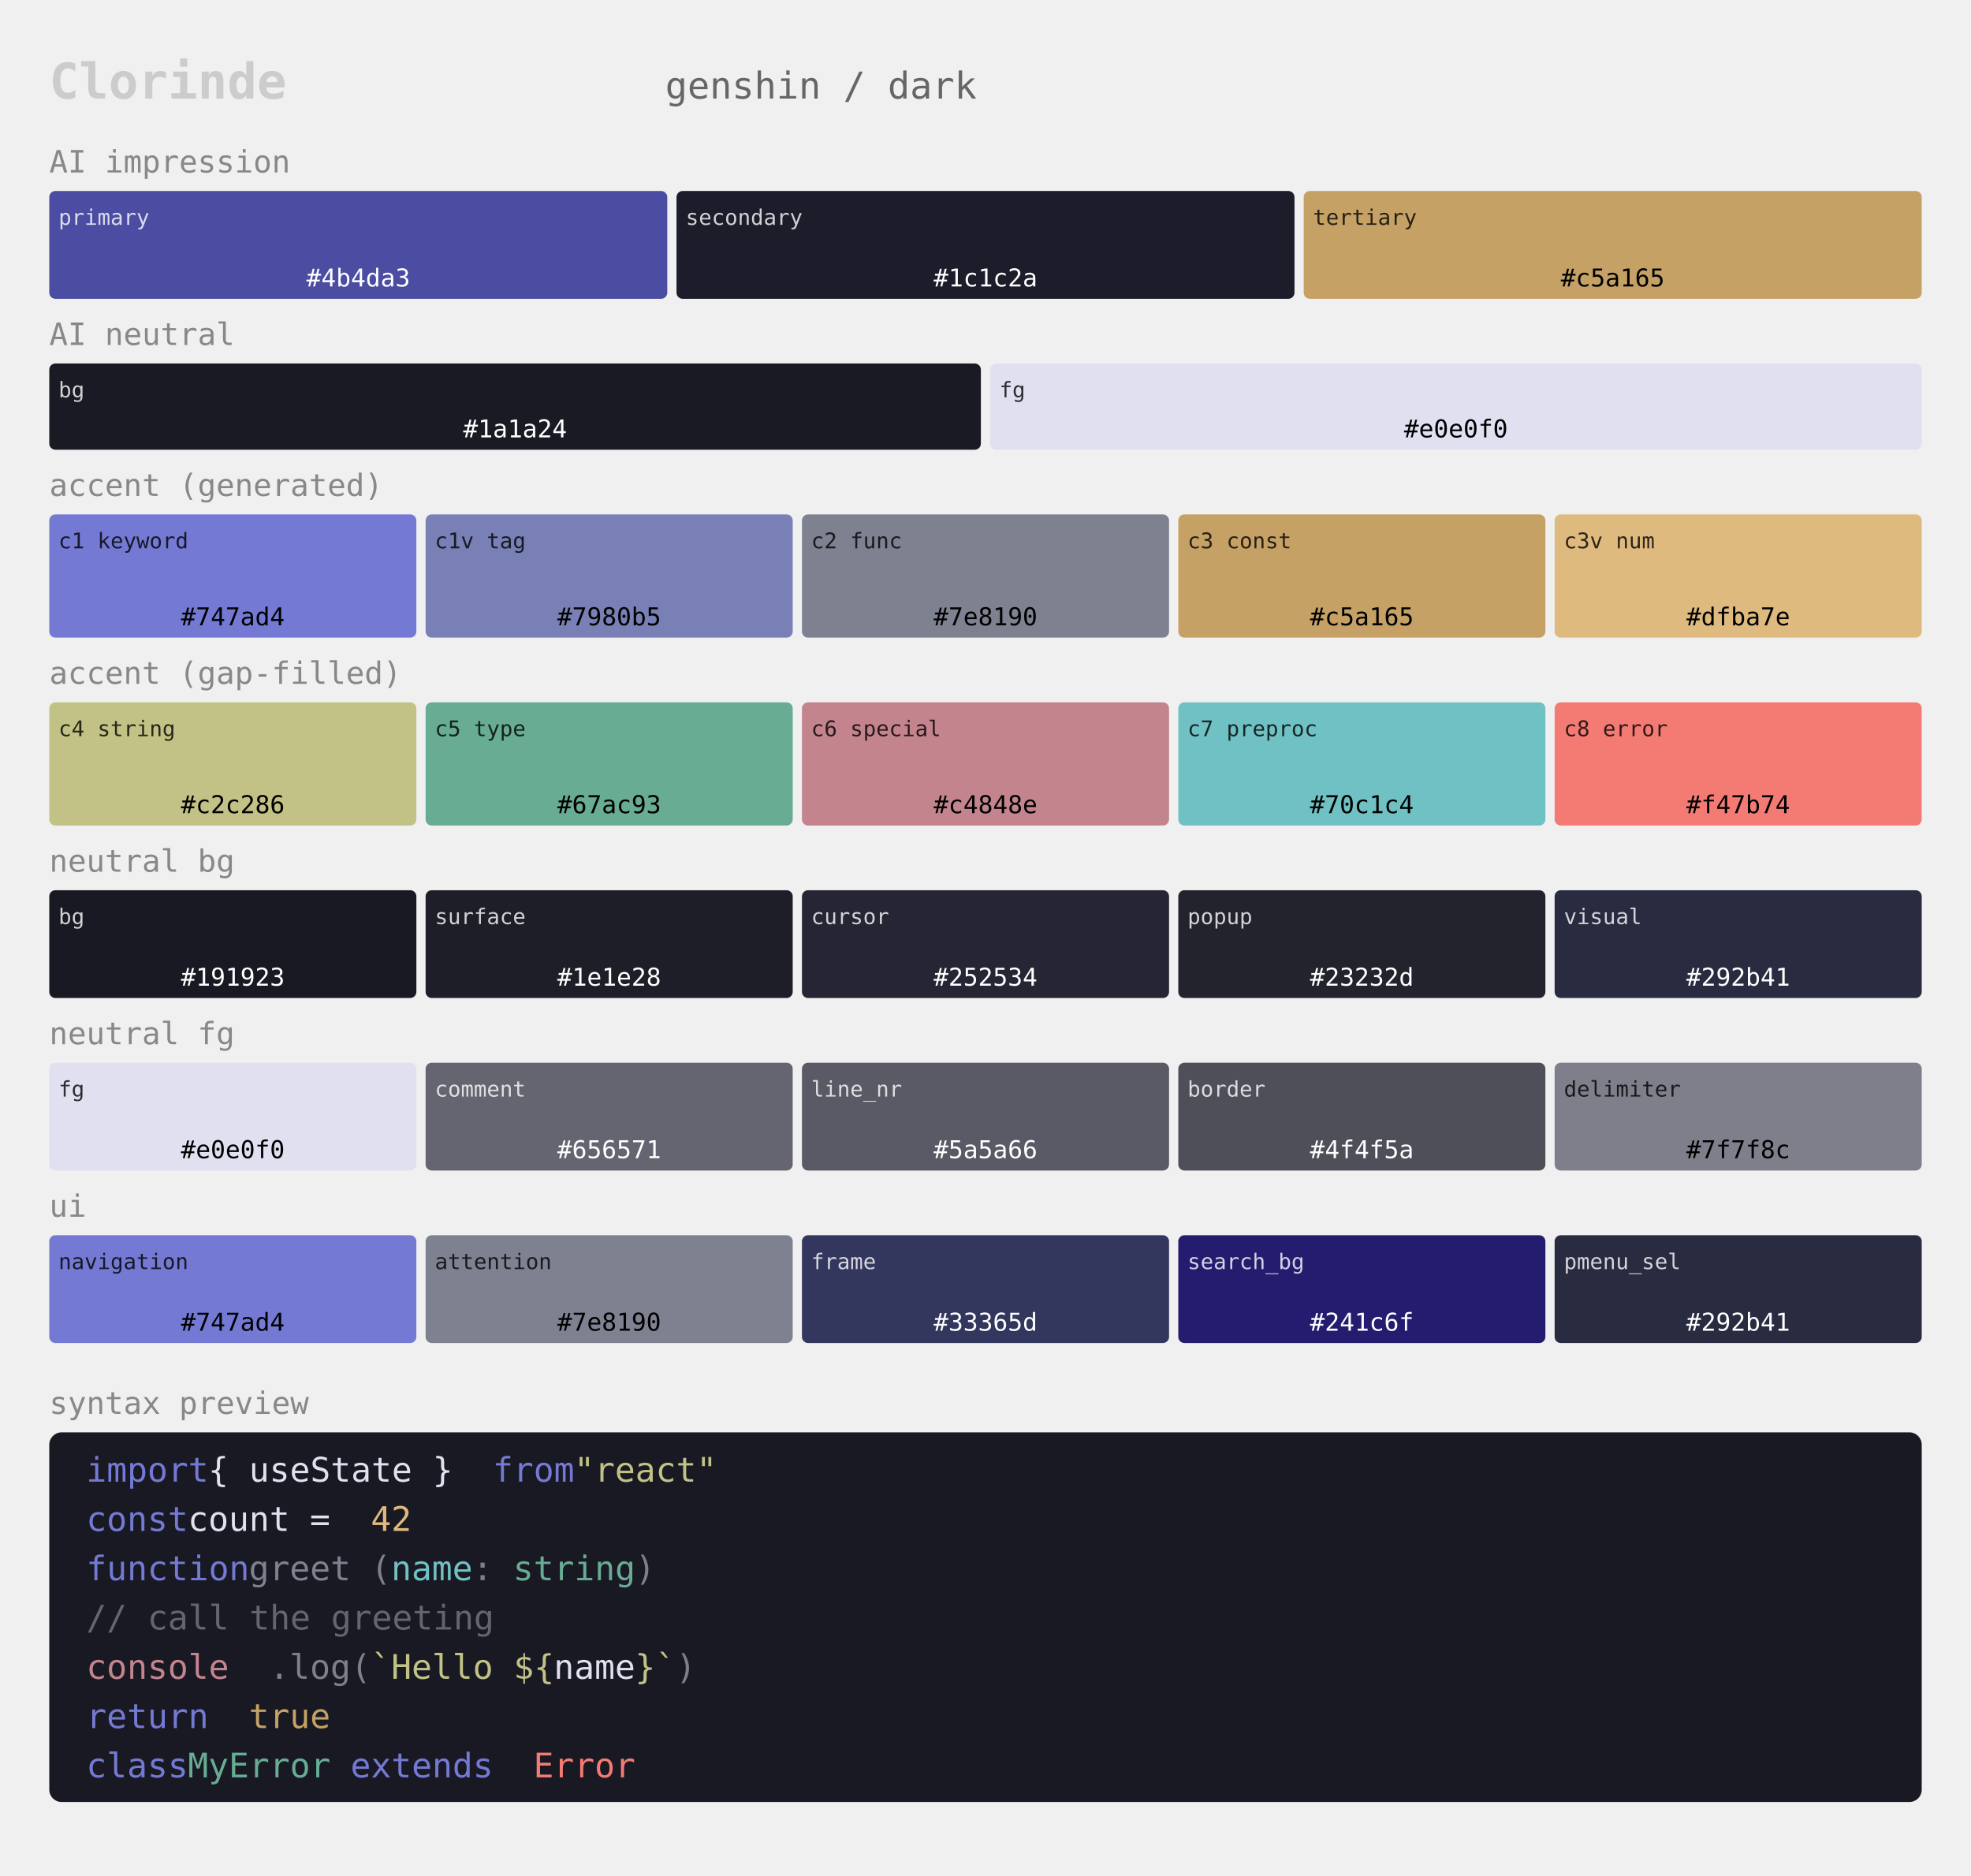
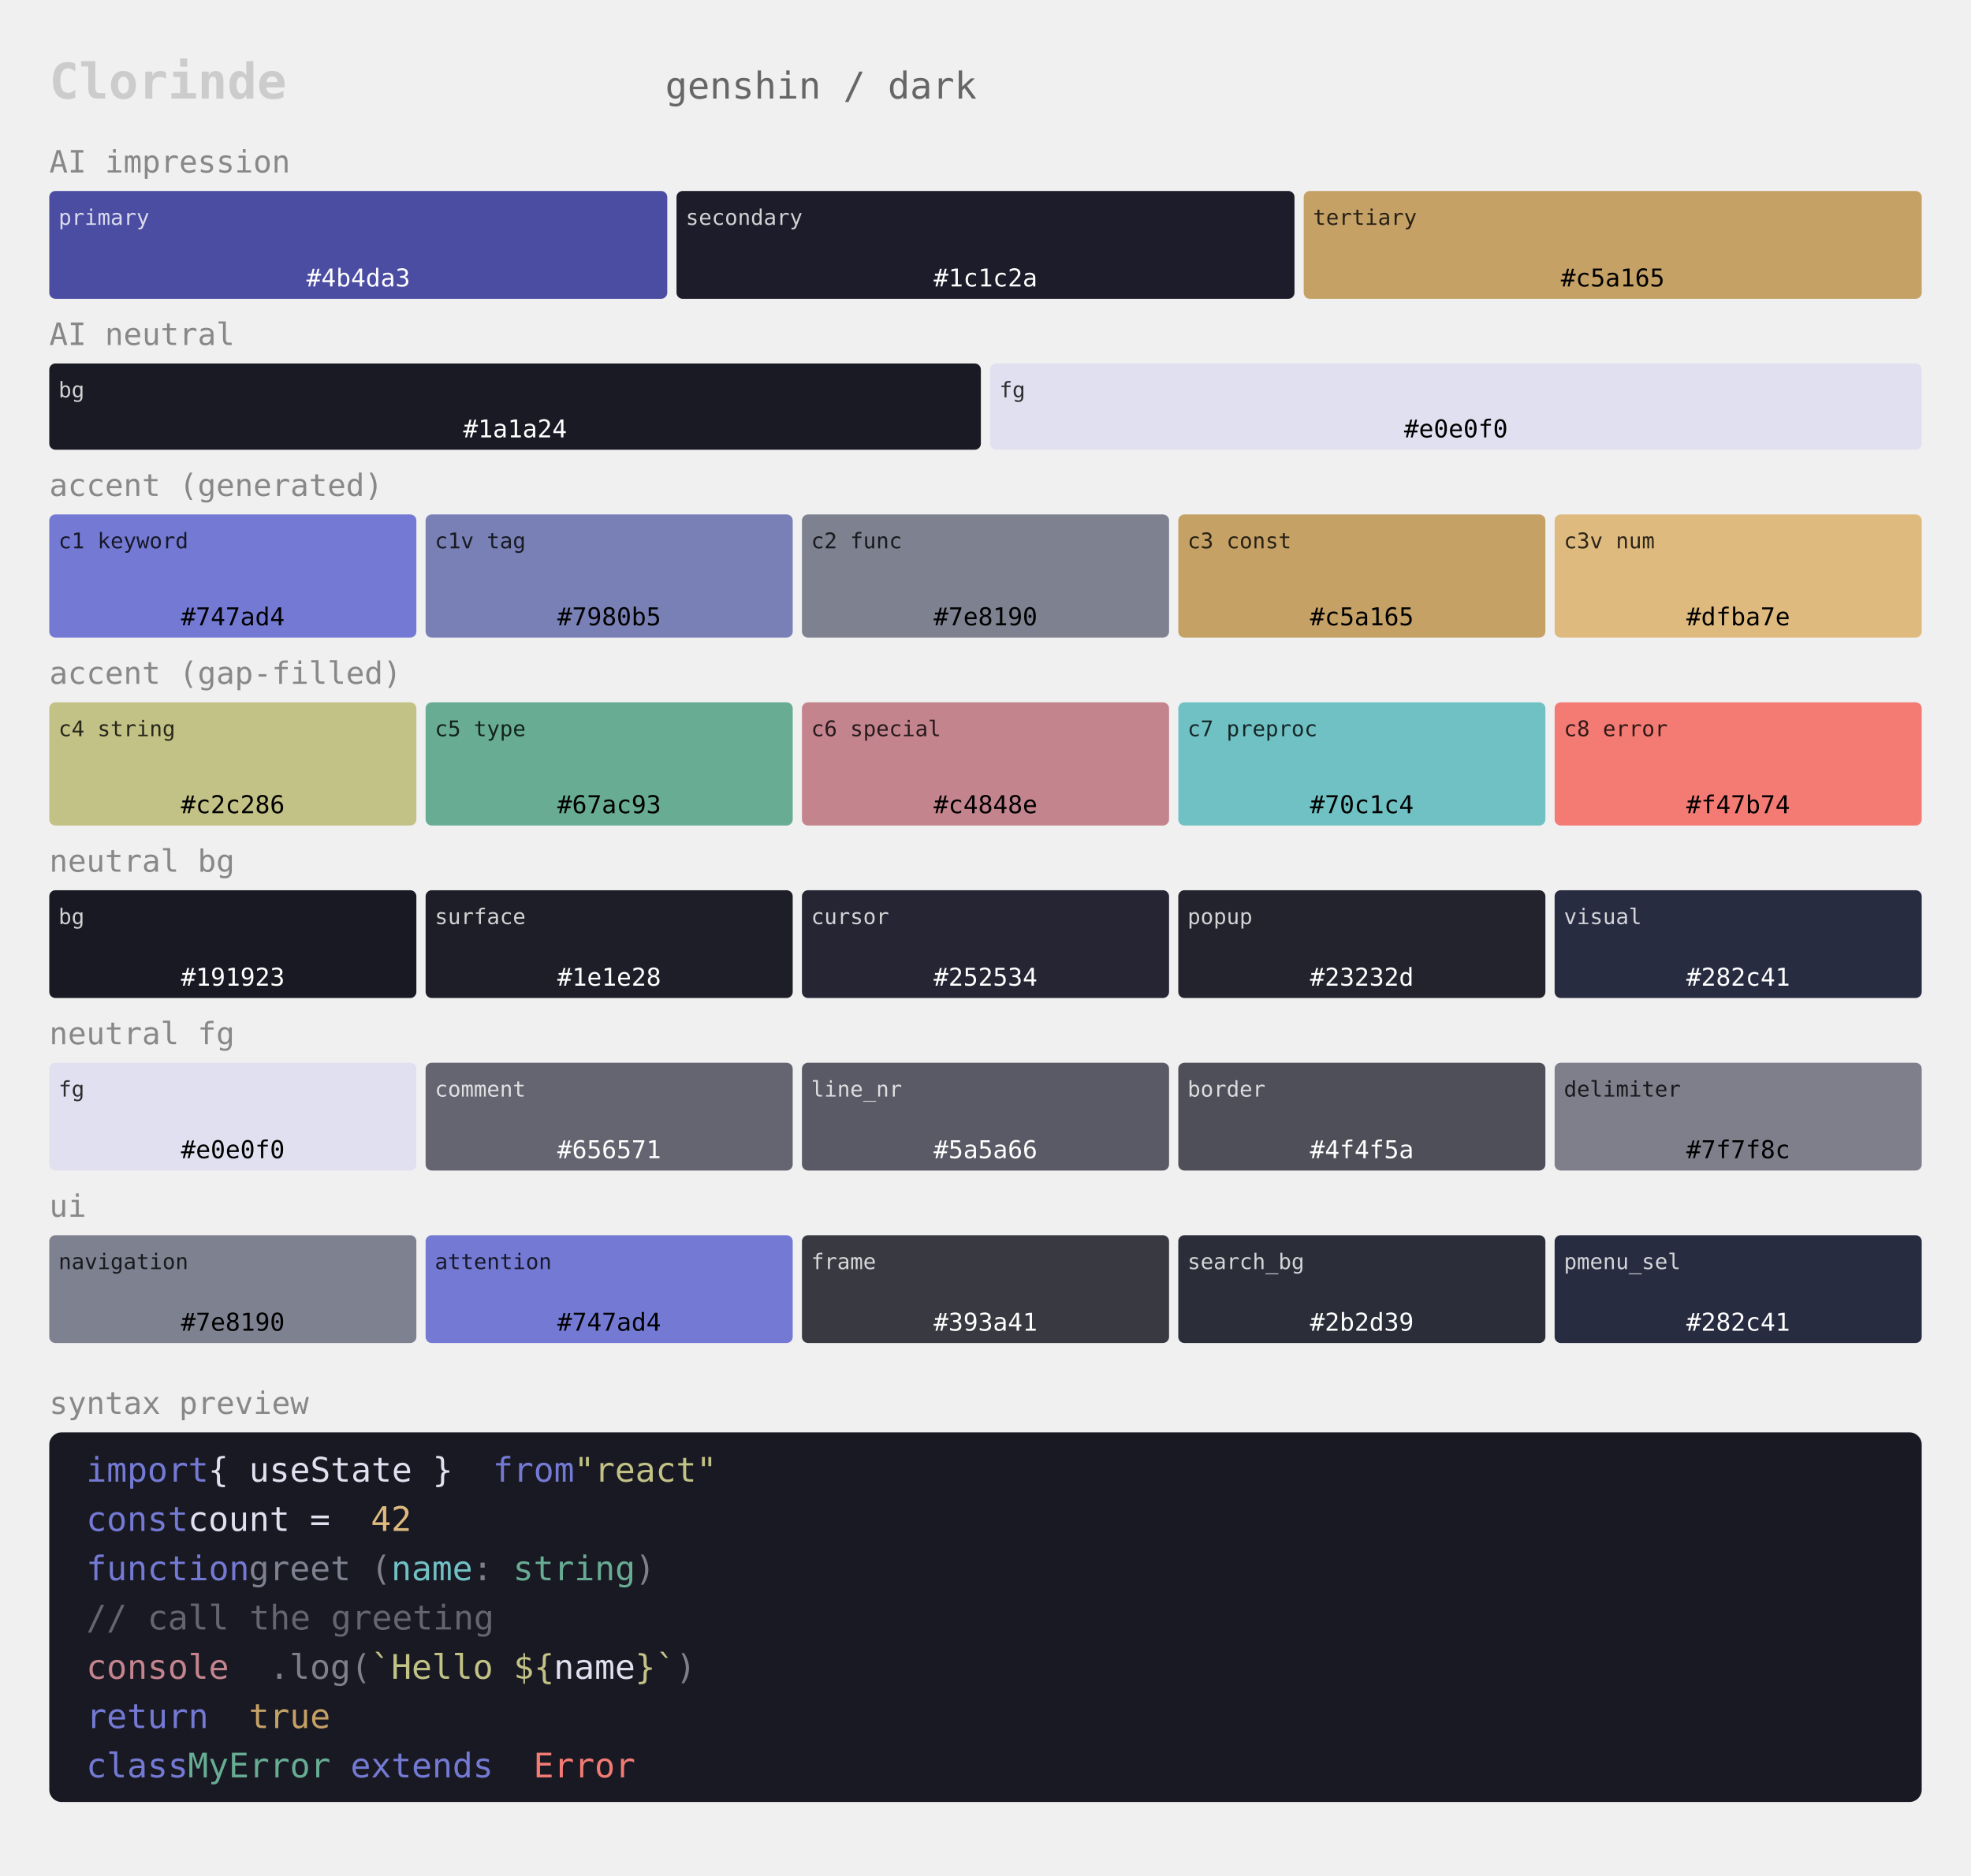
<svg xmlns="http://www.w3.org/2000/svg" width="640" height="609" style="background:#0a0a0a; font-family:ui-monospace,monospace;">
  <text x="16" y="32" fill="#ccc" font-size="16" font-weight="bold">Clorinde</text>
  <text x="216" y="32" fill="#666" font-size="12">genshin / dark</text>
  <text x="16" y="56" fill="#888" font-size="10">AI impression</text>
  <rect x="16" y="62" width="200.667" height="35" fill="#4b4da3" rx="2" />
  <text x="19" y="73" fill="#ffffff" font-size="7" opacity="0.8">primary</text>
  <text x="116.333" y="93" fill="#ffffff" font-size="8" text-anchor="middle">#4b4da3</text>
  <rect x="219.667" y="62" width="200.667" height="35" fill="#1c1c2a" rx="2" />
  <text x="222.667" y="73" fill="#ffffff" font-size="7" opacity="0.8">secondary</text>
  <text x="320" y="93" fill="#ffffff" font-size="8" text-anchor="middle">#1c1c2a</text>
  <rect x="423.333" y="62" width="200.667" height="35" fill="#c5a165" rx="2" />
  <text x="426.333" y="73" fill="#000000" font-size="7" opacity="0.8">tertiary</text>
  <text x="523.667" y="93" fill="#000000" font-size="8" text-anchor="middle">#c5a165</text>
  <text x="16" y="112" fill="#888" font-size="10">AI neutral</text>
  <rect x="16" y="118" width="302.5" height="28" fill="#1a1a24" rx="2" />
  <text x="19" y="129" fill="#ffffff" font-size="7" opacity="0.8">bg</text>
  <text x="167.25" y="142" fill="#ffffff" font-size="8" text-anchor="middle">#1a1a24</text>
  <rect x="321.5" y="118" width="302.5" height="28" fill="#e0e0f0" rx="2" />
  <text x="324.5" y="129" fill="#000000" font-size="7" opacity="0.8">fg</text>
  <text x="472.75" y="142" fill="#000000" font-size="8" text-anchor="middle">#e0e0f0</text>
  <text x="16" y="161" fill="#888" font-size="10">accent (generated)</text>
  <rect x="16" y="167" width="119.2" height="40" fill="#747ad4" rx="2" />
  <text x="19" y="178" fill="#000000" font-size="7" opacity="0.8">c1 keyword</text>
  <text x="75.6" y="203" fill="#000000" font-size="8" text-anchor="middle">#747ad4</text>
  <rect x="138.2" y="167" width="119.2" height="40" fill="#7980b5" rx="2" />
  <text x="141.2" y="178" fill="#000000" font-size="7" opacity="0.8">c1v tag</text>
  <text x="197.8" y="203" fill="#000000" font-size="8" text-anchor="middle">#7980b5</text>
  <rect x="260.4" y="167" width="119.2" height="40" fill="#7e8190" rx="2" />
  <text x="263.4" y="178" fill="#000000" font-size="7" opacity="0.8">c2 func</text>
  <text x="320" y="203" fill="#000000" font-size="8" text-anchor="middle">#7e8190</text>
  <rect x="382.6" y="167" width="119.2" height="40" fill="#c5a165" rx="2" />
  <text x="385.6" y="178" fill="#000000" font-size="7" opacity="0.8">c3 const</text>
  <text x="442.2" y="203" fill="#000000" font-size="8" text-anchor="middle">#c5a165</text>
  <rect x="504.8" y="167" width="119.2" height="40" fill="#dfba7e" rx="2" />
  <text x="507.8" y="178" fill="#000000" font-size="7" opacity="0.8">c3v num</text>
  <text x="564.4" y="203" fill="#000000" font-size="8" text-anchor="middle">#dfba7e</text>
  <text x="16" y="222" fill="#888" font-size="10">accent (gap-filled)</text>
  <rect x="16" y="228" width="119.2" height="40" fill="#c2c286" rx="2" />
  <text x="19" y="239" fill="#000000" font-size="7" opacity="0.8">c4 string</text>
  <text x="75.6" y="264" fill="#000000" font-size="8" text-anchor="middle">#c2c286</text>
  <rect x="138.2" y="228" width="119.2" height="40" fill="#67ac93" rx="2" />
  <text x="141.2" y="239" fill="#000000" font-size="7" opacity="0.8">c5 type</text>
  <text x="197.8" y="264" fill="#000000" font-size="8" text-anchor="middle">#67ac93</text>
  <rect x="260.4" y="228" width="119.2" height="40" fill="#c4848e" rx="2" />
  <text x="263.4" y="239" fill="#000000" font-size="7" opacity="0.8">c6 special</text>
  <text x="320" y="264" fill="#000000" font-size="8" text-anchor="middle">#c4848e</text>
  <rect x="382.6" y="228" width="119.2" height="40" fill="#70c1c4" rx="2" />
  <text x="385.6" y="239" fill="#000000" font-size="7" opacity="0.8">c7 preproc</text>
  <text x="442.2" y="264" fill="#000000" font-size="8" text-anchor="middle">#70c1c4</text>
  <rect x="504.8" y="228" width="119.2" height="40" fill="#f47b74" rx="2" />
  <text x="507.8" y="239" fill="#000000" font-size="7" opacity="0.8">c8 error</text>
  <text x="564.4" y="264" fill="#000000" font-size="8" text-anchor="middle">#f47b74</text>
  <text x="16" y="283" fill="#888" font-size="10">neutral bg</text>
  <rect x="16" y="289" width="119.2" height="35" fill="#191923" rx="2" />
  <text x="19" y="300" fill="#ffffff" font-size="7" opacity="0.8">bg</text>
  <text x="75.6" y="320" fill="#ffffff" font-size="8" text-anchor="middle">#191923</text>
  <rect x="138.2" y="289" width="119.2" height="35" fill="#1e1e28" rx="2" />
  <text x="141.2" y="300" fill="#ffffff" font-size="7" opacity="0.8">surface</text>
  <text x="197.8" y="320" fill="#ffffff" font-size="8" text-anchor="middle">#1e1e28</text>
  <rect x="260.4" y="289" width="119.2" height="35" fill="#252534" rx="2" />
  <text x="263.4" y="300" fill="#ffffff" font-size="7" opacity="0.8">cursor</text>
  <text x="320" y="320" fill="#ffffff" font-size="8" text-anchor="middle">#252534</text>
  <rect x="382.6" y="289" width="119.2" height="35" fill="#23232d" rx="2" />
  <text x="385.6" y="300" fill="#ffffff" font-size="7" opacity="0.8">popup</text>
  <text x="442.2" y="320" fill="#ffffff" font-size="8" text-anchor="middle">#23232d</text>
-   <rect x="504.8" y="289" width="119.2" height="35" fill="#292b41" rx="2" />
+   <rect x="504.8" y="289" width="119.2" height="35" fill="#282c41" rx="2" />
  <text x="507.8" y="300" fill="#ffffff" font-size="7" opacity="0.8">visual</text>
-   <text x="564.4" y="320" fill="#ffffff" font-size="8" text-anchor="middle">#292b41</text>
+   <text x="564.4" y="320" fill="#ffffff" font-size="8" text-anchor="middle">#282c41</text>
  <text x="16" y="339" fill="#888" font-size="10">neutral fg</text>
  <rect x="16" y="345" width="119.2" height="35" fill="#e0e0f0" rx="2" />
  <text x="19" y="356" fill="#000000" font-size="7" opacity="0.8">fg</text>
  <text x="75.6" y="376" fill="#000000" font-size="8" text-anchor="middle">#e0e0f0</text>
  <rect x="138.2" y="345" width="119.2" height="35" fill="#656571" rx="2" />
  <text x="141.2" y="356" fill="#ffffff" font-size="7" opacity="0.8">comment</text>
  <text x="197.8" y="376" fill="#ffffff" font-size="8" text-anchor="middle">#656571</text>
  <rect x="260.4" y="345" width="119.2" height="35" fill="#5a5a66" rx="2" />
  <text x="263.4" y="356" fill="#ffffff" font-size="7" opacity="0.8">line_nr</text>
  <text x="320" y="376" fill="#ffffff" font-size="8" text-anchor="middle">#5a5a66</text>
  <rect x="382.6" y="345" width="119.2" height="35" fill="#4f4f5a" rx="2" />
  <text x="385.6" y="356" fill="#ffffff" font-size="7" opacity="0.8">border</text>
  <text x="442.2" y="376" fill="#ffffff" font-size="8" text-anchor="middle">#4f4f5a</text>
  <rect x="504.8" y="345" width="119.2" height="35" fill="#7f7f8c" rx="2" />
  <text x="507.8" y="356" fill="#000000" font-size="7" opacity="0.8">delimiter</text>
  <text x="564.4" y="376" fill="#000000" font-size="8" text-anchor="middle">#7f7f8c</text>
  <text x="16" y="395" fill="#888" font-size="10">ui</text>
-   <rect x="16" y="401" width="119.2" height="35" fill="#747ad4" rx="2" />
+   <rect x="16" y="401" width="119.2" height="35" fill="#7e8190" rx="2" />
  <text x="19" y="412" fill="#000000" font-size="7" opacity="0.8">navigation</text>
-   <text x="75.6" y="432" fill="#000000" font-size="8" text-anchor="middle">#747ad4</text>
-   <rect x="138.2" y="401" width="119.2" height="35" fill="#7e8190" rx="2" />
+   <text x="75.6" y="432" fill="#000000" font-size="8" text-anchor="middle">#7e8190</text>
+   <rect x="138.2" y="401" width="119.2" height="35" fill="#747ad4" rx="2" />
  <text x="141.2" y="412" fill="#000000" font-size="7" opacity="0.8">attention</text>
-   <text x="197.8" y="432" fill="#000000" font-size="8" text-anchor="middle">#7e8190</text>
-   <rect x="260.4" y="401" width="119.2" height="35" fill="#33365d" rx="2" />
+   <text x="197.8" y="432" fill="#000000" font-size="8" text-anchor="middle">#747ad4</text>
+   <rect x="260.4" y="401" width="119.2" height="35" fill="#393a41" rx="2" />
  <text x="263.4" y="412" fill="#ffffff" font-size="7" opacity="0.8">frame</text>
-   <text x="320" y="432" fill="#ffffff" font-size="8" text-anchor="middle">#33365d</text>
-   <rect x="382.6" y="401" width="119.2" height="35" fill="#241c6f" rx="2" />
+   <text x="320" y="432" fill="#ffffff" font-size="8" text-anchor="middle">#393a41</text>
+   <rect x="382.6" y="401" width="119.2" height="35" fill="#2b2d39" rx="2" />
  <text x="385.6" y="412" fill="#ffffff" font-size="7" opacity="0.8">search_bg</text>
-   <text x="442.2" y="432" fill="#ffffff" font-size="8" text-anchor="middle">#241c6f</text>
-   <rect x="504.8" y="401" width="119.2" height="35" fill="#292b41" rx="2" />
+   <text x="442.2" y="432" fill="#ffffff" font-size="8" text-anchor="middle">#2b2d39</text>
+   <rect x="504.8" y="401" width="119.2" height="35" fill="#282c41" rx="2" />
  <text x="507.8" y="412" fill="#ffffff" font-size="7" opacity="0.8">pmenu_sel</text>
-   <text x="564.4" y="432" fill="#ffffff" font-size="8" text-anchor="middle">#292b41</text>
+   <text x="564.4" y="432" fill="#ffffff" font-size="8" text-anchor="middle">#282c41</text>
  <text x="16" y="459" fill="#888" font-size="10">syntax preview</text>
  <rect x="16" y="465" width="608" height="120" fill="#191923" rx="4" />
  <text x="28" y="481" fill="#747ad4" font-size="11" font-family="monospace">import</text>
  <text x="67.6" y="481" fill="#e0e0f0" font-size="11" font-family="monospace"> { useState } </text>
  <text x="160" y="481" fill="#747ad4" font-size="11" font-family="monospace">from</text>
  <text x="186.4" y="481" fill="#c2c286" font-size="11" font-family="monospace"> "react"</text>
  <text x="28" y="497" fill="#747ad4" font-size="11" font-family="monospace">const</text>
  <text x="61" y="497" fill="#e0e0f0" font-size="11" font-family="monospace"> count</text>
  <text x="100.6" y="497" fill="#e0e0f0" font-size="11" font-family="monospace"> = </text>
  <text x="120.4" y="497" fill="#dfba7e" font-size="11" font-family="monospace">42</text>
  <text x="28" y="513" fill="#747ad4" font-size="11" font-family="monospace">function</text>
  <text x="80.8" y="513" fill="#7e8190" font-size="11" font-family="monospace"> greet</text>
  <text x="120.4" y="513" fill="#7f7f8c" font-size="11" font-family="monospace">(</text>
  <text x="127" y="513" fill="#70c1c4" font-size="11" font-family="monospace">name</text>
  <text x="153.4" y="513" fill="#7f7f8c" font-size="11" font-family="monospace">: </text>
  <text x="166.6" y="513" fill="#67ac93" font-size="11" font-family="monospace">string</text>
  <text x="206.2" y="513" fill="#7f7f8c" font-size="11" font-family="monospace">)</text>
  <text x="28" y="529" fill="#656571" font-size="11" font-family="monospace">  // call the greeting</text>
  <text x="28" y="545" fill="#c4848e" font-size="11" font-family="monospace">  console</text>
  <text x="87.4" y="545" fill="#7f7f8c" font-size="11" font-family="monospace">.log(</text>
  <text x="120.4" y="545" fill="#c2c286" font-size="11" font-family="monospace">`Hello ${</text>
  <text x="179.8" y="545" fill="#e0e0f0" font-size="11" font-family="monospace">name</text>
  <text x="206.2" y="545" fill="#c2c286" font-size="11" font-family="monospace">}`</text>
  <text x="219.4" y="545" fill="#7f7f8c" font-size="11" font-family="monospace">)</text>
  <text x="28" y="561" fill="#747ad4" font-size="11" font-family="monospace">  return</text>
  <text x="80.8" y="561" fill="#c5a165" font-size="11" font-family="monospace"> true</text>
  <text x="28" y="577" fill="#747ad4" font-size="11" font-family="monospace">class</text>
  <text x="61" y="577" fill="#67ac93" font-size="11" font-family="monospace"> MyError</text>
  <text x="113.8" y="577" fill="#747ad4" font-size="11" font-family="monospace"> extends </text>
  <text x="173.2" y="577" fill="#f47b74" font-size="11" font-family="monospace">Error</text>
</svg>
